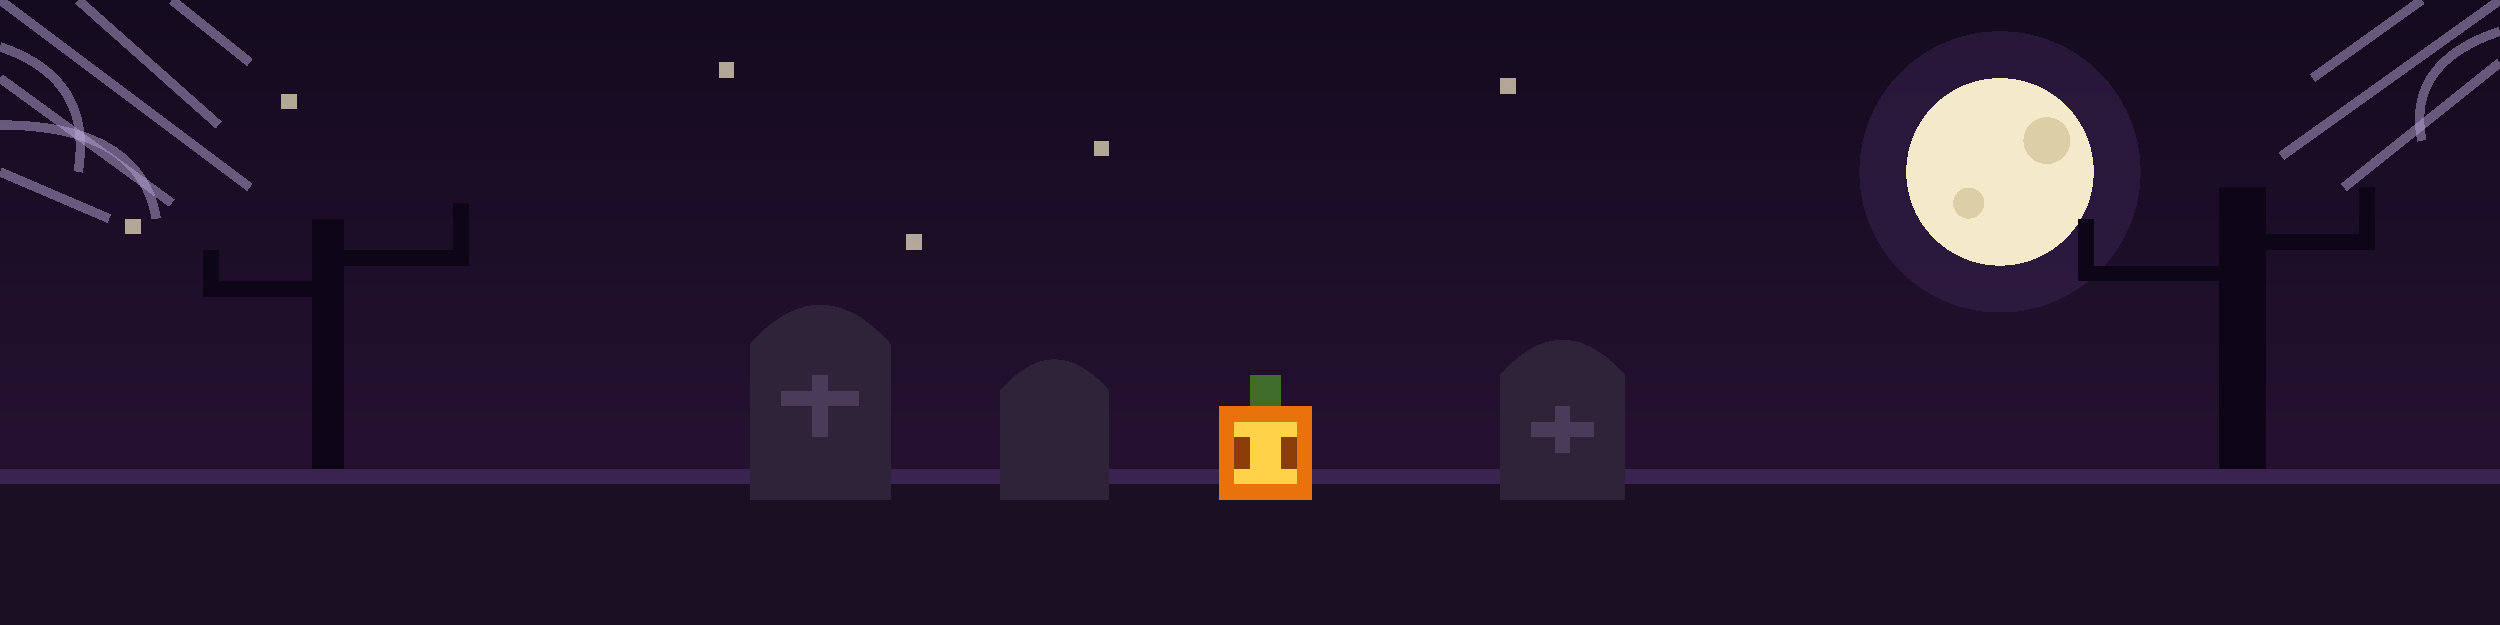
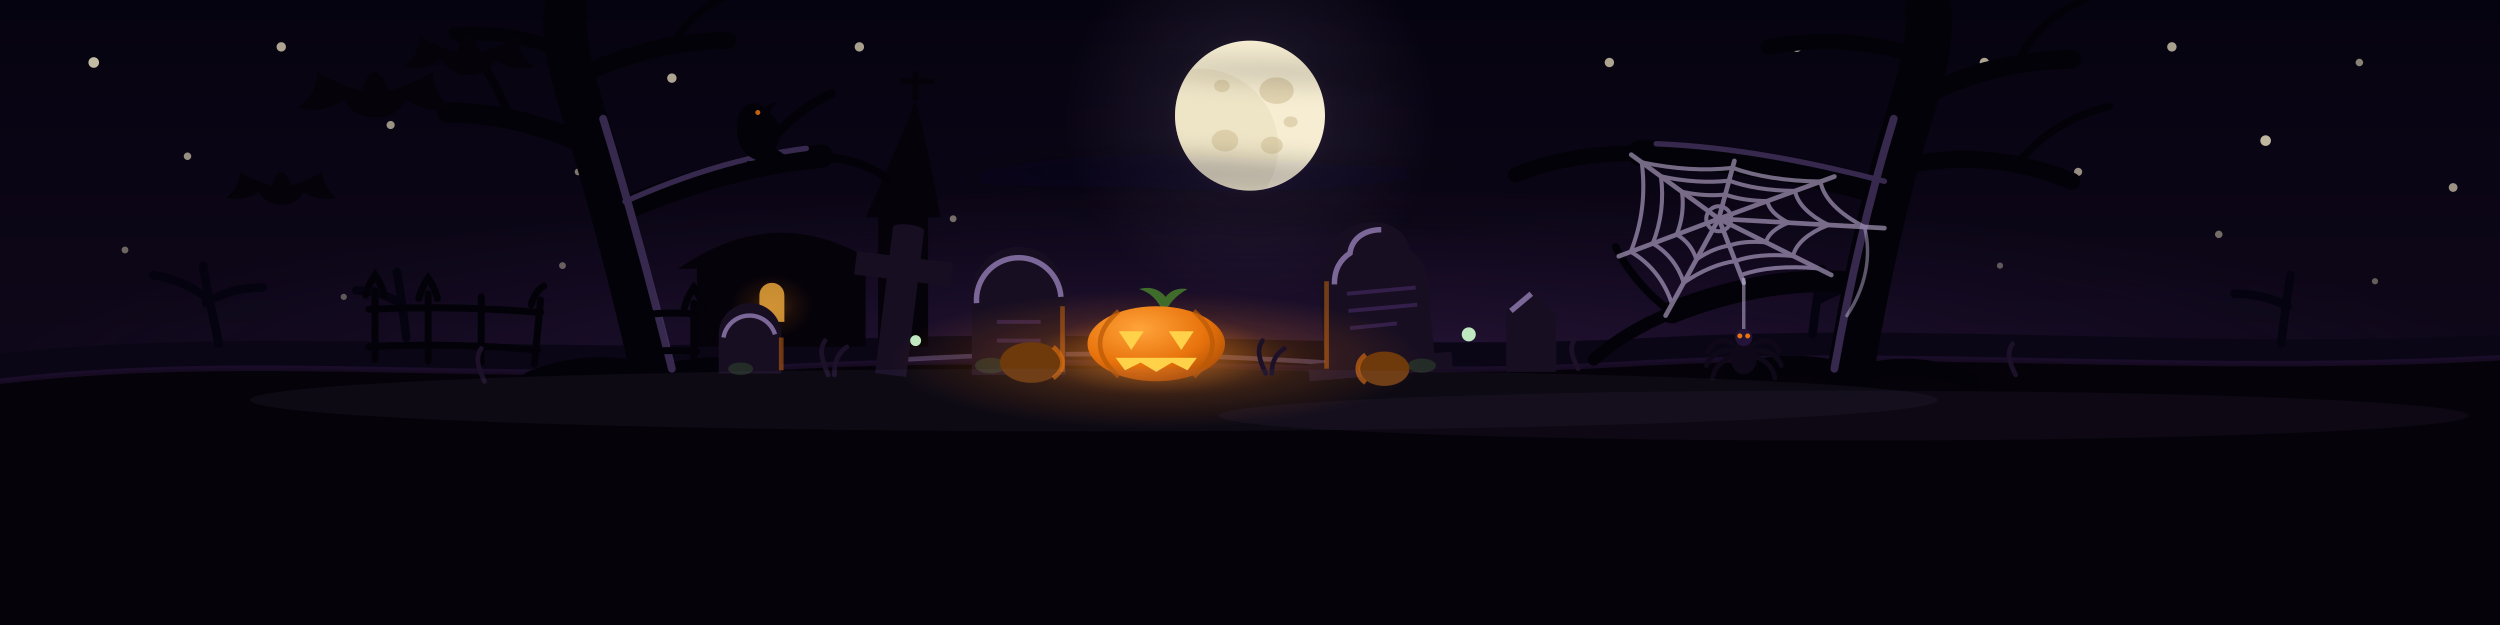
- <svg xmlns="http://www.w3.org/2000/svg" viewBox="0 0 160 40" width="1600" height="400" shape-rendering="crispEdges" role="presentation" preserveAspectRatio="xMidYMid slice">
+ <svg xmlns="http://www.w3.org/2000/svg" viewBox="0 0 160 40" width="1600" height="400" role="presentation" preserveAspectRatio="xMidYMid slice">
  <style>
-     .bat { animation: flit 7s linear infinite }
-     .b2 { animation-delay: -2.5s } .b3 { animation-delay: -5s }
-     @keyframes flit { 0% { transform: translate(0,0) } 25% { transform: translate(18px,-4px) } 50% { transform: translate(38px,2px) } 75% { transform: translate(58px,-3px) } 100% { transform: translate(78px,0) } }
-     .flicker { animation: lit 3.2s ease-in-out infinite }
-     @keyframes lit { 0%,100% { opacity: 1 } 45% { opacity: .55 } 60% { opacity: .95 } }
-     @media (prefers-reduced-motion: reduce) { .bat, .flicker { animation: none } }
+     .bat { animation: flit 9s linear infinite }
+     .b2 { animation-delay: -3s } .b3 { animation-delay: -6s }
+     @keyframes flit {
+       0%   { transform: translate(0,0) }
+       25%  { transform: translate(22px,-3.5px) }
+       50%  { transform: translate(46px,1.5px) }
+       75%  { transform: translate(70px,-2.5px) }
+       100% { transform: translate(94px,0) }
+     }
+     /* The wings, on their own box so each bat beats about its own middle. */
+     .wing { animation: beat .9s ease-in-out infinite alternate;
+             transform-box: fill-box; transform-origin: 50% 40% }
+     .w2 { animation-duration: 1.1s } .w3 { animation-duration: .75s }
+     @keyframes beat { from { transform: scaleY(1) } to { transform: scaleY(.45) } }
+     .flicker { animation: lit 3.4s ease-in-out infinite }
+     @keyframes lit { 0%,100% { opacity: 1 } 38% { opacity: .62 } 52% { opacity: .95 } 70% { opacity: .74 } }
+     .wisp { animation: bob 6.5s ease-in-out infinite alternate }
+     .p2 { animation-delay: -3.2s }
+     @keyframes bob { from { transform: translate(0,0); opacity: .35 }
+                      to   { transform: translate(2px,-3px); opacity: .8 } }
+     .mist { animation: creep 24s ease-in-out infinite alternate }
+     @keyframes creep { from { transform: translateX(-4px) } to { transform: translateX(4px) } }
+     @media (prefers-reduced-motion: reduce) {
+       .bat, .wing, .flicker, .wisp, .mist { animation: none }
+     }
  </style>
  <defs>
    <linearGradient id="night" x1="0" y1="0" x2="0" y2="1">
-       <stop offset="0%" stop-color="#140a1f" />
-       <stop offset="100%" stop-color="#2a1436" />
+       <stop offset="0%" stop-color="#060310" />
+       <stop offset="55%" stop-color="#0E0719" />
+       <stop offset="100%" stop-color="#1A0D28" />
    </linearGradient>
+     <radialGradient id="moonHalo" cx=".5" cy=".5" r=".5">
+       <stop offset="0%" stop-color="#F4E9C8" stop-opacity=".30" />
+       <stop offset="45%" stop-color="#B08FCE" stop-opacity=".09" />
+       <stop offset="100%" stop-color="#B08FCE" stop-opacity="0" />
+     </radialGradient>
+     <radialGradient id="emberGlow" cx=".5" cy=".5" r=".5">
+       <stop offset="0%" stop-color="#FF9C2A" stop-opacity=".55" />
+       <stop offset="55%" stop-color="#E8730C" stop-opacity=".18" />
+       <stop offset="100%" stop-color="#E8730C" stop-opacity="0" />
+     </radialGradient>
+     <radialGradient id="haze" cx=".5" cy=".5" r=".5">
+       <stop offset="0%" stop-color="#4A2A66" stop-opacity=".42" />
+       <stop offset="60%" stop-color="#3A1F52" stop-opacity=".18" />
+       <stop offset="100%" stop-color="#3A1F52" stop-opacity="0" />
+     </radialGradient>
+     <radialGradient id="gourd" cx=".38" cy=".3" r=".8">
+       <stop offset="0%" stop-color="#FFA43A" />
+       <stop offset="60%" stop-color="#E8730C" />
+       <stop offset="100%" stop-color="#A64A05" />
+     </radialGradient>
+     <filter id="soft" x="-25%" y="-60%" width="150%" height="220%">
+       <feGaussianBlur stdDeviation=".75" />
+     </filter>
+     <clipPath id="moonFace">
+       <circle cx="80" cy="7.4" r="4.8" />
+     </clipPath>
+     <path id="bat" d="M0 1.5 C-.9 1.6 -1.6 1.1 -2 .4 C-2.9 1 -3.9 1.2 -4.9 .9                       C-4.1 .3 -3.7 -.5 -3.7 -1.4 C-2.7 -.8 -1.7 -.4 -.85 -.2                       C-.65 -.95 -.25 -1.4 0 -1.4 C.25 -1.4 .65 -.95 .85 -.2                       C1.7 -.4 2.7 -.8 3.7 -1.4 C3.7 -.5 4.1 .3 4.9 .9                       C3.9 1.2 2.9 1 2 .4 C1.6 1.1 .9 1.6 0 1.5 Z" />
  </defs>
  <rect width="160" height="40" fill="url(#night)" />
-   <circle cx="128" cy="11" r="9" fill="#3A2352" opacity=".5" />
-   <circle cx="128" cy="11" r="6" fill="#F4E9C8" />
-   <circle cx="131" cy="9" r="1.5" fill="#DCCFA8" />
-   <circle cx="126" cy="13" r="1" fill="#DCCFA8" />
-   <g fill="#F4E9C8" opacity=".7">
-     <rect x="18" y="6" width="1" height="1" />
-     <rect x="46" y="4" width="1" height="1" />
-     <rect x="70" y="9" width="1" height="1" />
-     <rect x="96" y="5" width="1" height="1" />
-     <rect x="8" y="14" width="1" height="1" />
-     <rect x="58" y="15" width="1" height="1" />
-   </g>
-   <g fill="#0d0616">
-     <rect x="20" y="14" width="2" height="18" />
-     <rect x="14" y="18" width="6" height="1" />
-     <rect x="22" y="16" width="7" height="1" />
-     <rect x="13" y="16" width="1" height="3" />
-     <rect x="29" y="13" width="1" height="4" />
-     <rect x="142" y="12" width="3" height="20" />
-     <rect x="134" y="17" width="8" height="1" />
-     <rect x="145" y="15" width="6" height="1" />
-     <rect x="133" y="14" width="1" height="4" />
-     <rect x="151" y="12" width="1" height="4" />
-   </g>
-   <rect x="0" y="30" width="160" height="10" fill="#1b0f24" />
-   <rect x="0" y="30" width="160" height="1" fill="#3a2350" />
-   <g fill="#2e2338">
-     <path d="M48 22 h9 v10 h-9 z" />
-     <path d="M48 22 q4.5 -5 9 0" />
-     <path d="M64 25 h7 v7 h-7 z" />
-     <path d="M64 25 q3.5 -4 7 0" />
-     <path d="M96 24 h8 v8 h-8 z" />
-     <path d="M96 24 q4 -4.5 8 0" />
-   </g>
-   <g fill="#4a3b58">
-     <rect x="50" y="25" width="5" height="1" />
-     <rect x="52" y="24" width="1" height="4" />
-     <rect x="98" y="27" width="4" height="1" />
-     <rect x="99.5" y="26" width="1" height="3" />
-   </g>
+   <g fill="#F4E9C8">
+     <circle cx="6" cy="4" r=".34" opacity=".8" />
+     <circle cx="12" cy="10" r=".24" opacity=".6" />
+     <circle cx="18" cy="3" r=".3" opacity=".7" />
+     <circle cx="25" cy="8" r=".26" opacity=".62" />
+     <circle cx="31" cy="4" r=".34" opacity=".78" />
+     <circle cx="37" cy="11" r=".22" opacity=".5" />
+     <circle cx="43" cy="5" r=".3" opacity=".7" />
+     <circle cx="49" cy="9" r=".24" opacity=".55" />
+     <circle cx="55" cy="3" r=".3" opacity=".68" />
+     <circle cx="61" cy="14" r=".22" opacity=".48" />
+     <circle cx="103" cy="4" r=".3" opacity=".7" />
+     <circle cx="109" cy="10" r=".24" opacity=".55" />
+     <circle cx="115" cy="3" r=".32" opacity=".72" />
+     <circle cx="121" cy="8" r=".24" opacity=".55" />
+     <circle cx="127" cy="4" r=".3" opacity=".7" />
+     <circle cx="133" cy="11" r=".26" opacity=".6" />
+     <circle cx="139" cy="3" r=".3" opacity=".68" />
+     <circle cx="145" cy="9" r=".34" opacity=".78" />
+     <circle cx="151" cy="4" r=".24" opacity=".55" />
+     <circle cx="157" cy="12" r=".28" opacity=".62" />
+     <circle cx="8" cy="16" r=".22" opacity=".42" />
+     <circle cx="22" cy="19" r=".2" opacity=".38" />
+     <circle cx="36" cy="17" r=".22" opacity=".42" />
+     <circle cx="128" cy="17" r=".2" opacity=".38" />
+     <circle cx="142" cy="15" r=".24" opacity=".45" />
+     <circle cx="152" cy="18" r=".2" opacity=".38" />
+   </g>
+   <ellipse cx="80" cy="24" rx="80" ry="12" fill="url(#haze)" />
+   <circle cx="80" cy="7.4" r="12" fill="url(#moonHalo)" />
+   <g clip-path="url(#moonFace)">
+     <circle cx="80" cy="7.4" r="4.8" fill="#F6EDD2" />
+     <circle cx="76.8" cy="9.4" r="5" fill="#D9C9A2" opacity=".26" />
+     <g fill="#CBB98E" opacity=".5">
+       <ellipse cx="81.7" cy="5.8" rx="1.1" ry=".85" />
+       <ellipse cx="78.4" cy="9" rx=".85" ry=".7" />
+       <ellipse cx="81.4" cy="9.3" rx=".7" ry=".55" />
+       <ellipse cx="78.2" cy="5.5" rx=".5" ry=".4" />
+       <ellipse cx="82.6" cy="7.8" rx=".45" ry=".35" />
+     </g>
+   </g>
+   <g filter="url(#soft)">
+     <path d="M60 11.6 C66 10.2 71 9.7 76.5 10 C82 10.3 88 11 94.5 10.6              C88.5 11.9 82.5 12.4 76.5 12.1 C71 11.8 66 12 60 11.6 Z" fill="#0C0618" opacity=".26" />
+     <path d="M66 13.6 C72 12.8 78 12.7 84 13.1 C90 13.5 96 13.9 102 13.6              C96 14.5 90 14.8 84 14.5 C78 14.2 72 14.2 66 13.6 Z" fill="#0C0618" opacity=".2" />
+     <path d="M72 4.4 C76 3.8 80 3.7 84 4 C88 4.3 91 4.6 94 4.4              C90.5 5.2 86.5 5.5 82.5 5.3 C78.5 5.1 75.4 5 72 4.4 Z" fill="#0C0618" opacity=".18" />
+   </g>
+   <path d="M0 22.6 C18 20.8 34 22.8 52 21.8 C70 20.8 88 22.6 106 21.6 C124 20.6 142 22.4 160 21.4            L160 40 L0 40 Z" fill="#0B0616" />
+   <g stroke="#060310" stroke-width=".55" fill="none" stroke-linecap="round">
+     <path d="M14 22 C13.6 20 13.2 18.4 13 17" />
+     <path d="M13.2 19 C12 18.2 11 17.8 9.8 17.6" />
+     <path d="M13.2 19.4 C14.4 18.6 15.6 18.4 16.8 18.4" />
+     <path d="M26 21.6 C25.8 19.8 25.6 18.6 25.4 17.4" />
+     <path d="M25.6 19.4 C24.6 18.8 23.8 18.6 22.8 18.6" />
+     <path d="M116 21.4 C116.2 19.6 116.4 18.4 116.6 17.2" />
+     <path d="M116.4 19.2 C117.4 18.6 118.2 18.4 119.2 18.4" />
+     <path d="M146 22 C146.2 20.2 146.4 18.8 146.6 17.6" />
+     <path d="M146.4 19.6 C145.2 19 144.2 18.8 143 18.8" />
+   </g>
+   <g fill="#050209">
+     <path d="M44.6 22.2 L44.6 16.8 L55.4 16.8 L55.4 22.2 Z" />
+     <path d="M43.4 17.2 Q50 12.6 56.6 17.2 Z" />
+     <path d="M56.2 22.2 L56.2 13.6 L59.4 13.6 L59.4 22.2 Z" />
+     <path d="M55.4 13.9 Q57.8 8.6 58.6 6.4 Q59.4 9.4 60.2 13.9 Z" />
+   </g>
+   <path d="M58.6 6.4 L58.6 4.6" stroke="#050209" stroke-width=".4" />
+   <path d="M57.6 5.2 L59.8 5.2" stroke="#050209" stroke-width=".35" />
  <g class="flicker">
-     <rect x="78" y="26" width="6" height="6" fill="#E8730C" />
-     <rect x="79" y="27" width="4" height="4" fill="#FFD24A" />
-     <rect x="80" y="24" width="2" height="2" fill="#3F6B2B" />
-     <rect x="79" y="28" width="1" height="2" fill="#8a3d06" />
-     <rect x="82" y="28" width="1" height="2" fill="#8a3d06" />
-   </g>
-   <g stroke="#B9A7D6" stroke-opacity=".5" stroke-width=".6" fill="none">
-     <path d="M0 0 L16 12" />
-     <path d="M0 5 L11 13" />
-     <path d="M0 11 L7 14" />
-     <path d="M5 0 L14 8" />
-     <path d="M11 0 L16 4" />
-     <path d="M0 3 Q6 5 5 11" />
-     <path d="M0 8 Q9 8 10 14" />
-     <path d="M160 0 L146 10" />
-     <path d="M160 4 L150 12" />
-     <path d="M155 0 L148 5" />
-     <path d="M160 2 Q154 4 155 9" />
+     <ellipse cx="49.4" cy="19.6" rx="2.6" ry="2" fill="url(#emberGlow)" opacity=".5" />
+     <path d="M48.6 20.6 L48.6 18.9 A.8 .8 0 0 1 50.2 18.9 L50.2 20.6 Z" fill="#E8A33A" opacity=".85" />
+   </g>
+   <path d="M0 24.4 C16 22.5 32 24.6 50 23.5 C68 22.4 86 24.4 104 23.3 C122 22.2 140 24 160 22.9            L160 40 L0 40 Z" fill="#050209" />
+   <path d="M0 24.4 C16 22.5 32 24.6 50 23.5 C68 22.4 86 24.4 104 23.3 C122 22.2 140 24 160 22.9" fill="none" stroke="#2A1740" stroke-width=".35" opacity=".45" />
+   <path d="M58 23 C68 22.4 78 22.6 90 23.6" fill="none" stroke="#8E76B4" stroke-width=".3" opacity=".4" />
+   <g stroke="#040209" fill="none" stroke-linecap="round">
+     <path d="M41.8 24 C40.4 18 39 12.6 37.4 7.4 C36.6 4.8 36 2.6 36.2 .6" stroke-width="2.8" />
+     <path d="M39.4 13.6 C43.6 11.8 48 10.4 52.6 10" stroke-width="1.5" />
+     <path d="M48 11 C49.4 8.6 51 7 53.2 6" stroke-width=".6" />
+     <path d="M51 10.3 C53 9.8 55 10.2 56.8 11.4" stroke-width=".55" />
+     <path d="M38.2 9.6 C35 8 31.8 7.2 28.6 7.2" stroke-width="1.3" />
+     <path d="M32.6 7.4 C31.6 5 30.6 3.4 29 2" stroke-width=".55" />
+     <path d="M36.8 5 C40 3.4 43.4 2.6 46.6 2.6" stroke-width="1.1" />
+     <path d="M43 3 C44 1.2 45.4 0 47.4 -.6" stroke-width=".5" />
+     <path d="M36.4 3.4 C34 2.4 31.6 2 29.2 2.2" stroke-width=".9" />
+     <path d="M36.2 .6 C36.6 -.6 37.2 -1.4 38 -2" stroke-width=".7" />
+     <path d="M41.8 24 C39 23.2 36.4 23.4 34 24.4" stroke-width="1.3" />
+     <path d="M42.2 24 C44.6 23.2 47 23.2 49.4 24" stroke-width="1.1" />
+     <path d="M118.4 24 C119.4 18 120.6 12.6 122.2 7.4 C123 4.8 123.6 2.6 123.4 .6" stroke-width="3" />
+     <path d="M121 12.4 C116 11 110.6 10 105 9.8" stroke-width="1.7" />
+     <path d="M105 9.8 C102 9.8 99.4 10.2 97 11.2" stroke-width="1" />
+     <path d="M119.6 18.2 C115.4 17.6 111 18.4 107 20" stroke-width="1.4" />
+     <path d="M107 20 C105 20.8 103.4 21.8 102 23" stroke-width=".8" />
+     <path d="M107 20 C105.4 18.8 104.2 17.4 103.4 15.8" stroke-width=".5" />
+     <path d="M123 6.2 C126 4.6 129.4 3.8 132.6 3.8" stroke-width="1.2" />
+     <path d="M129 4.2 C130 2.2 131.4 .8 133.4 0" stroke-width=".5" />
+     <path d="M122 10.6 C125.6 9.8 129.2 10.2 132.6 11.6" stroke-width="1.1" />
+     <path d="M129 10.6 C130.6 8.6 132.6 7.4 135 6.8" stroke-width=".5" />
+     <path d="M122.8 3.6 C119.6 2.6 116.4 2.4 113.2 3" stroke-width="1" />
+     <path d="M118.4 24 C116 23.2 113.4 23.2 111 24" stroke-width="1.3" />
+     <path d="M118.8 24 C121.2 23.2 123.8 23.4 126.2 24.4" stroke-width="1.1" />
+   </g>
+   <g stroke="#7358A0" fill="none" stroke-linecap="round" opacity=".45">
+     <path d="M43 23.6 C41.6 18 40.2 12.8 38.6 7.6" stroke-width=".5" />
+     <path d="M40 12.9 C43.8 11.2 47.6 10 51.6 9.5" stroke-width=".35" />
+     <path d="M117.4 23.6 C118.4 18 119.6 12.8 121.2 7.6" stroke-width=".5" />
+     <path d="M120.6 11.6 C116 10.4 111 9.4 106 9.2" stroke-width=".35" />
+   </g>
+   <g stroke="#CFC0E8" fill="none" stroke-linecap="round" opacity=".55">
+     <g stroke-width=".3">
+       <path d="M110 14 L104.4 9.9" />
+       <path d="M110 14 L111 10.3" />
+       <path d="M110 14 L117.4 11.3" />
+       <path d="M110 14 L120.6 14.6" />
+       <path d="M110 14 L117.2 17.6" />
+       <path d="M110 14 L111.6 18.1" />
+       <path d="M110 14 L106.6 20.2" />
+       <path d="M110 14 L103.6 16.4" />
+     </g>
+     <g stroke-width=".26">
+       <path d="M107.65 12.28 Q109.17 12.59 110.42 12.45 Q111.52 12.85 113.11 12.87                Q113.25 13.62 114.45 14.25 Q113.21 14.76 113.02 15.51                Q111.59 15.39 110.67 15.72 Q109.67 15.86 108.57 16.6                Q108.23 15.55 107.31 15.01 Q107.83 13.69 107.65 12.28 Z" />
+       <path d="M106.3 11.29 Q108.69 11.79 110.66 11.56 Q112.38 12.19 114.88 12.22                Q115.11 13.41 117 14.4 Q115.05 15.2 114.75 16.38                Q112.5 16.19 111.06 16.71 Q109.49 16.92 107.76 18.09                Q107.22 16.44 105.78 15.58 Q106.59 13.51 106.3 11.29 Z" />
+       <path d="M105.07 10.39 Q108.26 11.05 110.88 10.74 Q113.18 11.57 116.51 11.62                Q116.81 13.2 119.33 14.53" />
+       <path d="M116.34 17.17 Q113.33 16.92 111.41 17.61" />
+       <path d="M107.01 19.46 Q106.29 17.26 104.37 16.11 Q105.46 13.36 105.07 10.39" />
+     </g>
+     <path d="M119.33 14.53 C119.8 16.4 119.4 18.4 118.2 20.2" stroke-width=".22" opacity=".8" />
+     <circle cx="110" cy="14" r=".8" stroke-width=".26" />
+   </g>
+   <g>
+     <path d="M111.6 17.8 L111.6 21.3" stroke="#CFC0E8" stroke-width=".22" opacity=".5" />
+     <g stroke="#0F0818" stroke-width=".3" fill="none" stroke-linecap="round">
+       <path d="M110.9 22 C110.1 21.6 109.6 21.9 109.3 22.5" />
+       <path d="M110.9 22.4 C110 22.4 109.4 22.8 109.2 23.4" />
+       <path d="M110.9 22.8 C110.1 23.1 109.7 23.6 109.6 24.2" />
+       <path d="M112.3 22 C113.1 21.6 113.6 21.9 113.9 22.5" />
+       <path d="M112.3 22.4 C113.2 22.4 113.8 22.8 114 23.4" />
+       <path d="M112.3 22.8 C113.1 23.1 113.5 23.6 113.6 24.2" />
+     </g>
+     <ellipse cx="111.6" cy="22.9" rx=".85" ry="1.05" fill="#0F0818" />
+     <circle cx="111.6" cy="21.6" r=".55" fill="#241338" />
+     <circle cx="111.35" cy="21.5" r=".16" fill="#E8730C" />
+     <circle cx="111.85" cy="21.5" r=".16" fill="#E8730C" />
+   </g>
+   <g>
+     <g fill="#170E22">
+       <path d="M46 23.9 L46 21.4 A2 2 0 0 1 50 21.4 L50 23.9 Z" />
+       <path d="M62.2 24 L62.2 18.8 A3 3 0 0 1 68.2 18.8 L68.2 24 Z" />
+       <g transform="rotate(-5 88.4 24)">
+         <path d="M84.9 24 L84.9 18.4 C84.9 17.4 85.2 16.7 85.9 16.2 C85.9 15 87 14.2 88.4 14.2                  C89.8 14.2 90.9 15 90.9 16.2 C91.6 16.7 91.9 17.4 91.9 18.4 L91.9 24 Z" />
+         <path d="M83.8 24 L83.8 22.9 L93 22.9 L93 24 Z" />
+       </g>
+       <path d="M96.4 23.8 L96.4 19.8 L98 18.5 L99.6 20.1 L99.6 23.8 Z" />
+       <g transform="rotate(7 57 24)">
+         <path d="M56 24 L56 17.9 L53.9 17.9 L53.9 16.4 L56 16.4 L56 14.6 C56 14.2 58 14.2 58 14.6                  L58 16.4 L60.1 16.4 L60.1 17.9 L58 17.9 L58 24 Z" />
+       </g>
+     </g>
+     <g fill="none" stroke="#A78FCB" stroke-width=".35" opacity=".7">
+       <path d="M62.5 19.4 A2.7 2.7 0 0 1 67.9 19" />
+       <path d="M85.4 18.2 C85.4 17.2 85.8 16.6 86.4 16.2 C86.5 15.3 87.3 14.7 88.4 14.7" />
+       <path d="M96.7 19.9 L98 18.8" />
+       <path d="M46.3 21.6 A1.7 1.7 0 0 1 49.6 21.4" stroke-width=".28" />
+     </g>
+     <g fill="none" stroke="#E8730C" stroke-width=".3" opacity=".45">
+       <path d="M68 19.6 L68 23.8" />
+       <path d="M84.9 18 L84.9 23.6" />
+       <path d="M50 21.6 L50 23.7" />
+     </g>
+     <g fill="none" stroke="#3A2352" stroke-width=".25" opacity=".8">
+       <path d="M86.2 18.8 L90.6 18.4" />
+       <path d="M86.3 19.9 L90.7 19.5" />
+       <path d="M86.4 21 L89.4 20.7" />
+       <path d="M63.8 20.6 L66.6 20.6" />
+       <path d="M63.8 21.8 L66.6 21.8" />
+     </g>
+     <g fill="#33502F" opacity=".45">
+       <ellipse cx="63.4" cy="23.4" rx="1" ry=".5" />
+       <ellipse cx="91" cy="23.4" rx=".9" ry=".45" />
+       <ellipse cx="47.4" cy="23.6" rx=".8" ry=".4" />
+     </g>
+   </g>
+   <g stroke="#040209" stroke-width=".45" fill="none" stroke-linecap="round">
+     <path d="M24 23 L24 18.6" />
+     <path d="M23.4 18.9 C23.6 18.2 23.8 17.9 24 17.6              C24.2 17.9 24.4 18.2 24.6 18.9" />
+     <path d="M27.4 23.1 L27.4 18.8" />
+     <path d="M26.8 19.1 C27 18.4 27.2 18.1 27.4 17.8              C27.6 18.1 27.8 18.4 28 19.1" />
+     <path d="M30.8 23.2 L30.8 19" />
+     <path d="M34.2 23.3 L34.6 19.2" />
+     <path d="M34 19.5 C34.2 18.8 34.5 18.5 34.8 18.3" />
+     <path d="M41 23.4 L41.4 19.6" />
+     <path d="M44.4 23.5 L44.4 19.4" />
+     <path d="M43.8 19.7 C44 19 44.2 18.7 44.4 18.4              C44.6 18.7 44.8 19 45 19.7" />
+     <path d="M23.6 19.8 C27.4 19.6 31 19.7 34.6 20" />
+     <path d="M40.8 20.2 C42.2 20 43.4 20 44.6 20.1" />
+     <path d="M23.6 22.2 C27.4 22 31 22.1 34.4 22.4" />
+     <path d="M40.9 22.6 C42.2 22.4 43.4 22.4 44.6 22.5" />
+   </g>
+   <g transform="translate(48.6 10.5) scale(.62)" fill="#040209">
+     <path d="M-2.3 -4.2 C-2.3 -5.4 -1.6 -6.3 -.6 -6.3 C-.1 -6.3 .3 -6.1 .5 -5.8              C.9 -6.2 1.4 -6.4 1.8 -6.3 C1.4 -6 1.2 -5.7 1.1 -5.3              C1.7 -4.8 2.1 -4 2.1 -3.1 C2.1 -2.5 1.9 -2 1.6 -1.6              C2.4 -1.2 3.1 -.6 3.7 .2 C2.7 -.2 1.8 -.3 .9 -.2              C.4 -.1 -.1 -.2 -.5 -.5 C-1.5 -.9 -2.3 -2 -2.3 -3.3 Z" />
+     <path d="M-.6 -5.7 L-2.1 -5.3 L-.6 -4.9 Z" />
+     <path d="M-1.1 -.3 L-1.1 .8" stroke="#040209" stroke-width=".4" />
+     <path d="M.3 -.2 L.3 .9" stroke="#040209" stroke-width=".4" />
+   </g>
+   <circle cx="48.5" cy="7.2" r=".16" fill="#E8730C" opacity=".85" />
+   <g class="flicker">
+     <ellipse cx="74" cy="23" rx="17" ry="4.4" fill="url(#emberGlow)" />
+     <ellipse cx="74" cy="22.6" rx="7.4" ry="2.6" fill="url(#emberGlow)" />
+   </g>
+   <g>
+     <path d="M74.4 19.9 C74.1 19.2 73.6 18.7 72.9 18.5 C73.6 18.3 74.2 18.5 74.6 19              C74.9 18.6 75.4 18.4 76 18.5 C75.3 18.9 74.8 19.4 74.6 20 Z" fill="#3F6B2B" />
+     <ellipse cx="74" cy="22" rx="4.4" ry="2.4" fill="url(#gourd)" />
+     <path d="M71.6 19.9 C70.8 20.6 70.4 21.3 70.4 22 C70.4 22.7 70.8 23.4 71.6 24.1" fill="none" stroke="#B85806" stroke-width=".3" opacity=".7" />
+     <path d="M76.4 19.9 C77.2 20.6 77.6 21.3 77.6 22 C77.6 22.7 77.2 23.4 76.4 24.1" fill="none" stroke="#B85806" stroke-width=".3" opacity=".7" />
+     <g class="flicker" fill="#FFD24A">
+       <path d="M71.6 21.2 L73.2 21.2 L72.4 22.4 Z" />
+       <path d="M76.4 21.2 L74.8 21.2 L75.6 22.4 Z" />
+       <path d="M71.4 22.9 L76.6 22.9 L76 23.7 L75 23.2 L74 23.8 L73 23.2 L72 23.7 Z" />
+     </g>
+   </g>
+   <g>
+     <ellipse cx="66" cy="23.2" rx="2" ry="1.3" fill="#6E3A0C" />
+     <path d="M67.4 22.2 C67.9 22.6 68 23 68 23.2 C68 23.6 67.8 23.9 67.4 24.2" fill="none" stroke="#E8730C" stroke-width=".3" opacity=".6" />
+     <ellipse cx="88.6" cy="23.6" rx="1.6" ry="1.1" fill="#6E3A0C" />
+     <path d="M87.4 22.7 C87 23 86.9 23.3 86.9 23.6 C86.9 23.9 87 24.2 87.4 24.5" fill="none" stroke="#E8730C" stroke-width=".3" opacity=".6" />
+   </g>
+   <g stroke="#1C1129" stroke-width=".3" fill="none" stroke-linecap="round">
+     <path d="M53 24 C52.6 23 52.4 22.4 52.8 21.8" />
+     <path d="M53.4 24 C53.4 23.2 53.6 22.6 54.2 22.2" />
+     <path d="M81 23.9 C80.6 23 80.4 22.4 80.8 21.8" />
+     <path d="M81.4 23.9 C81.4 23.2 81.6 22.7 82.2 22.3" />
+     <path d="M101 23.6 C100.6 22.8 100.4 22.2 100.8 21.7" />
+     <path d="M31 24.4 C30.6 23.5 30.4 22.9 30.8 22.3" />
+     <path d="M129 24 C128.6 23.2 128.4 22.6 128.8 22" />
+   </g>
+   <ellipse class="mist" cx="70" cy="25.6" rx="54" ry="2" fill="#8E76B4" opacity=".07" />
+   <ellipse class="mist" cx="118" cy="26.6" rx="40" ry="1.6" fill="#8E76B4" opacity=".055" />
+   <g fill="#BFE8C0">
+     <circle class="wisp" cx="94" cy="21.4" r=".45" />
+     <circle class="wisp p2" cx="58.6" cy="21.8" r=".35" />
+   </g>
+   <g fill="#050209">
+     <g class="bat">
+       <g class="wing">
+         <use href="#bat" transform="translate(24 6) scale(1)" />
+       </g>
+     </g>
+     <g class="bat b2">
+       <g class="wing w2">
+         <use href="#bat" transform="translate(18 12) scale(.72)" />
+       </g>
+     </g>
+     <g class="bat b3">
+       <g class="wing w3">
+         <use href="#bat" transform="translate(30 3.5) scale(.85)" />
+       </g>
+     </g>
  </g>
</svg>
